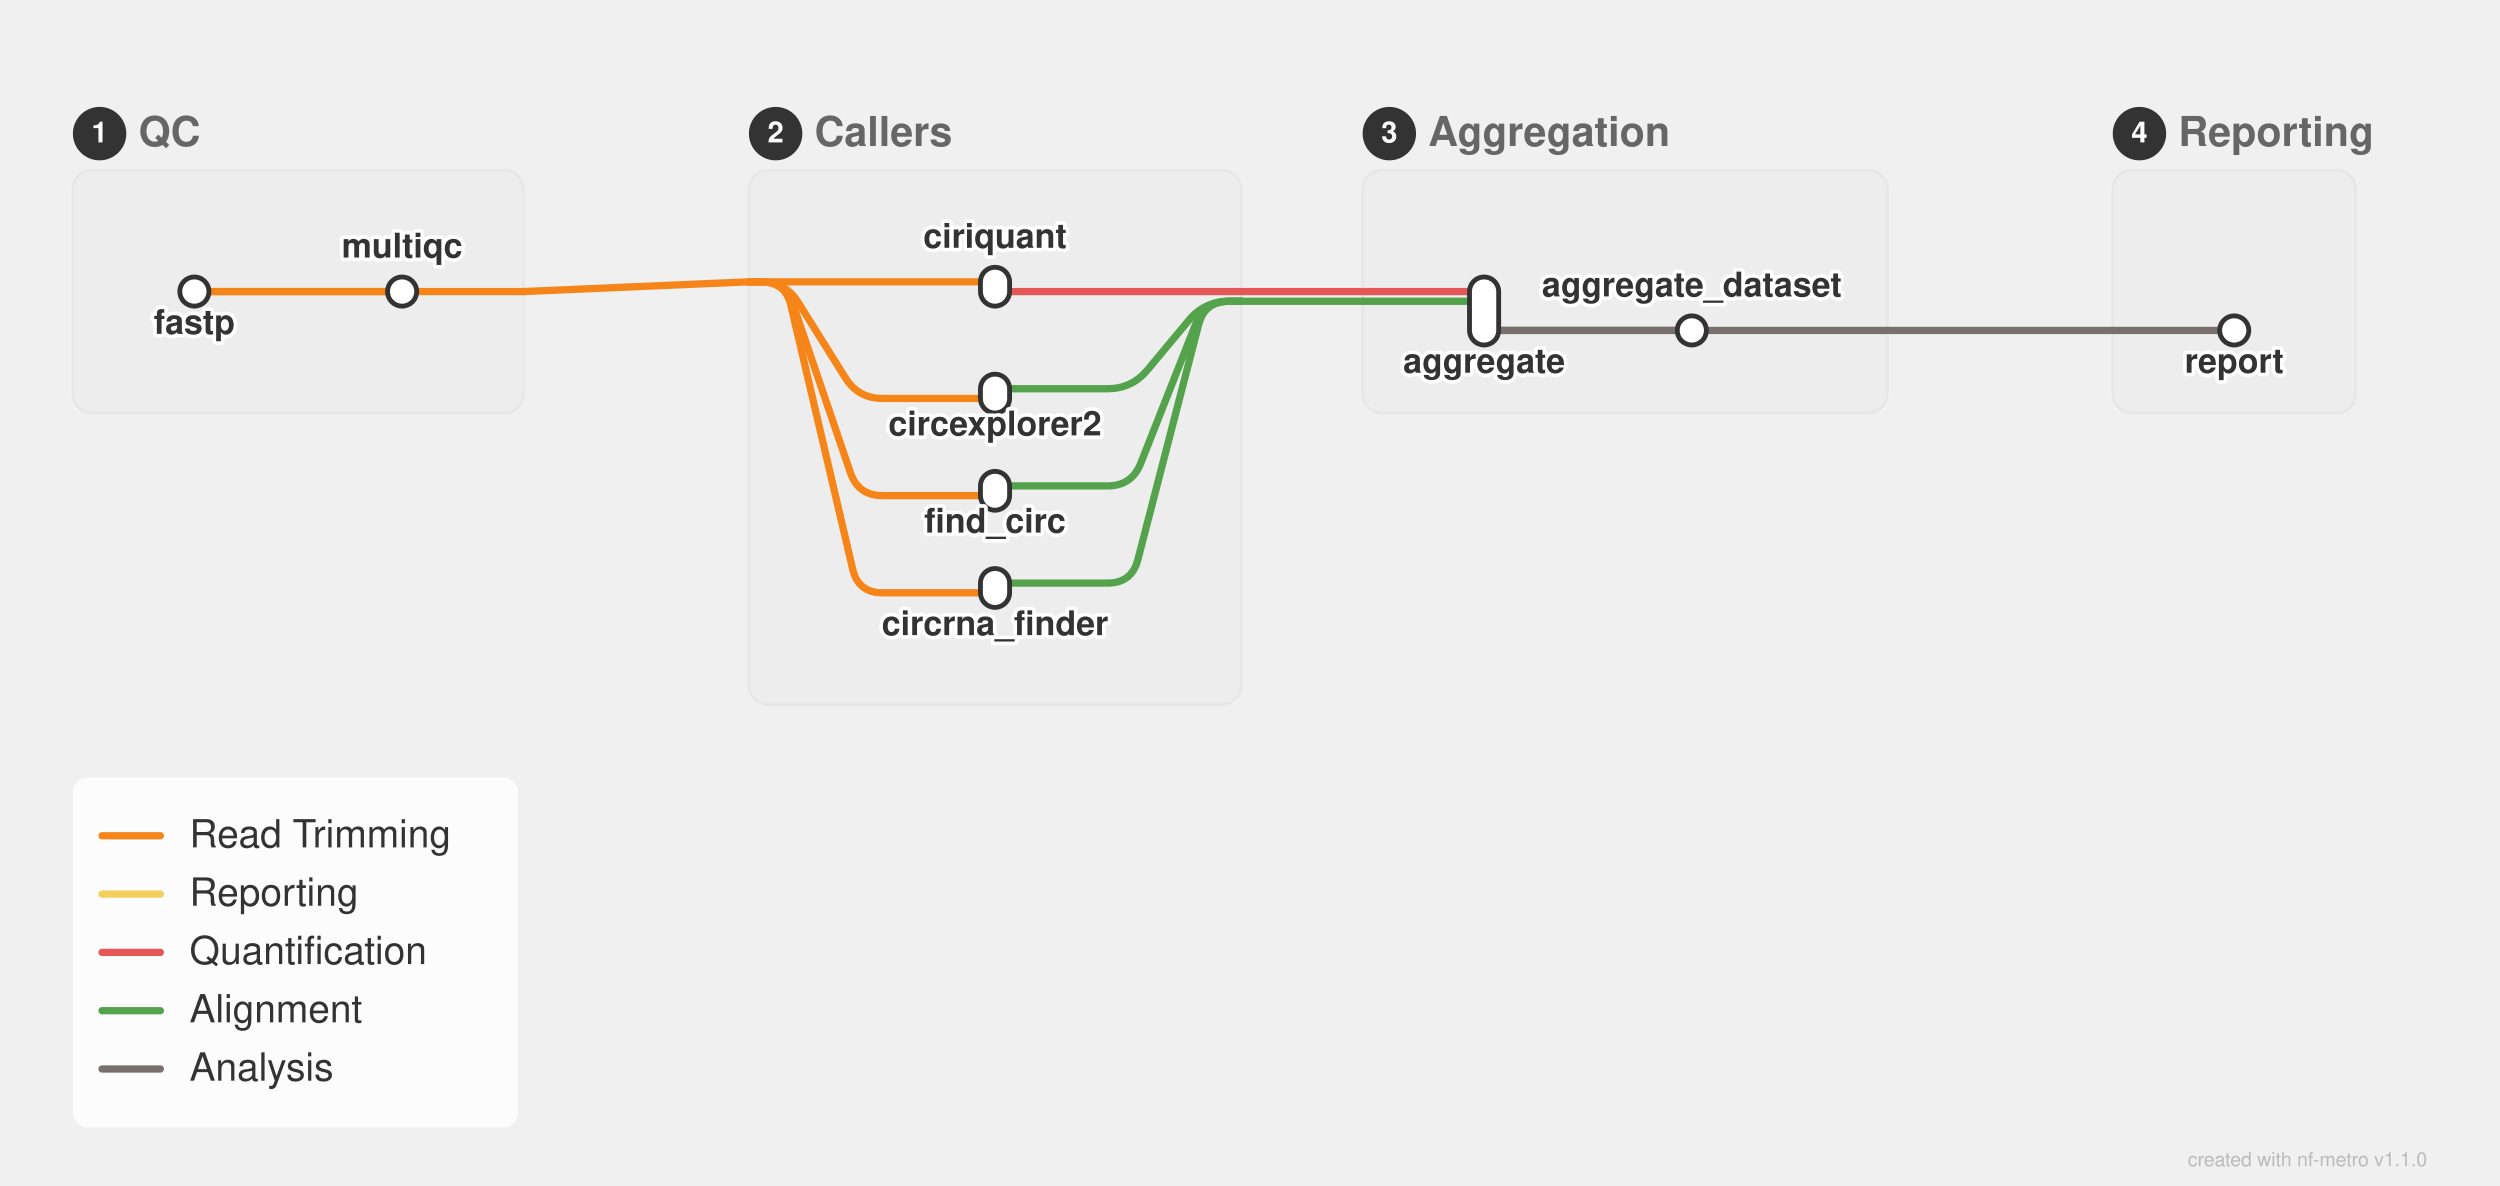
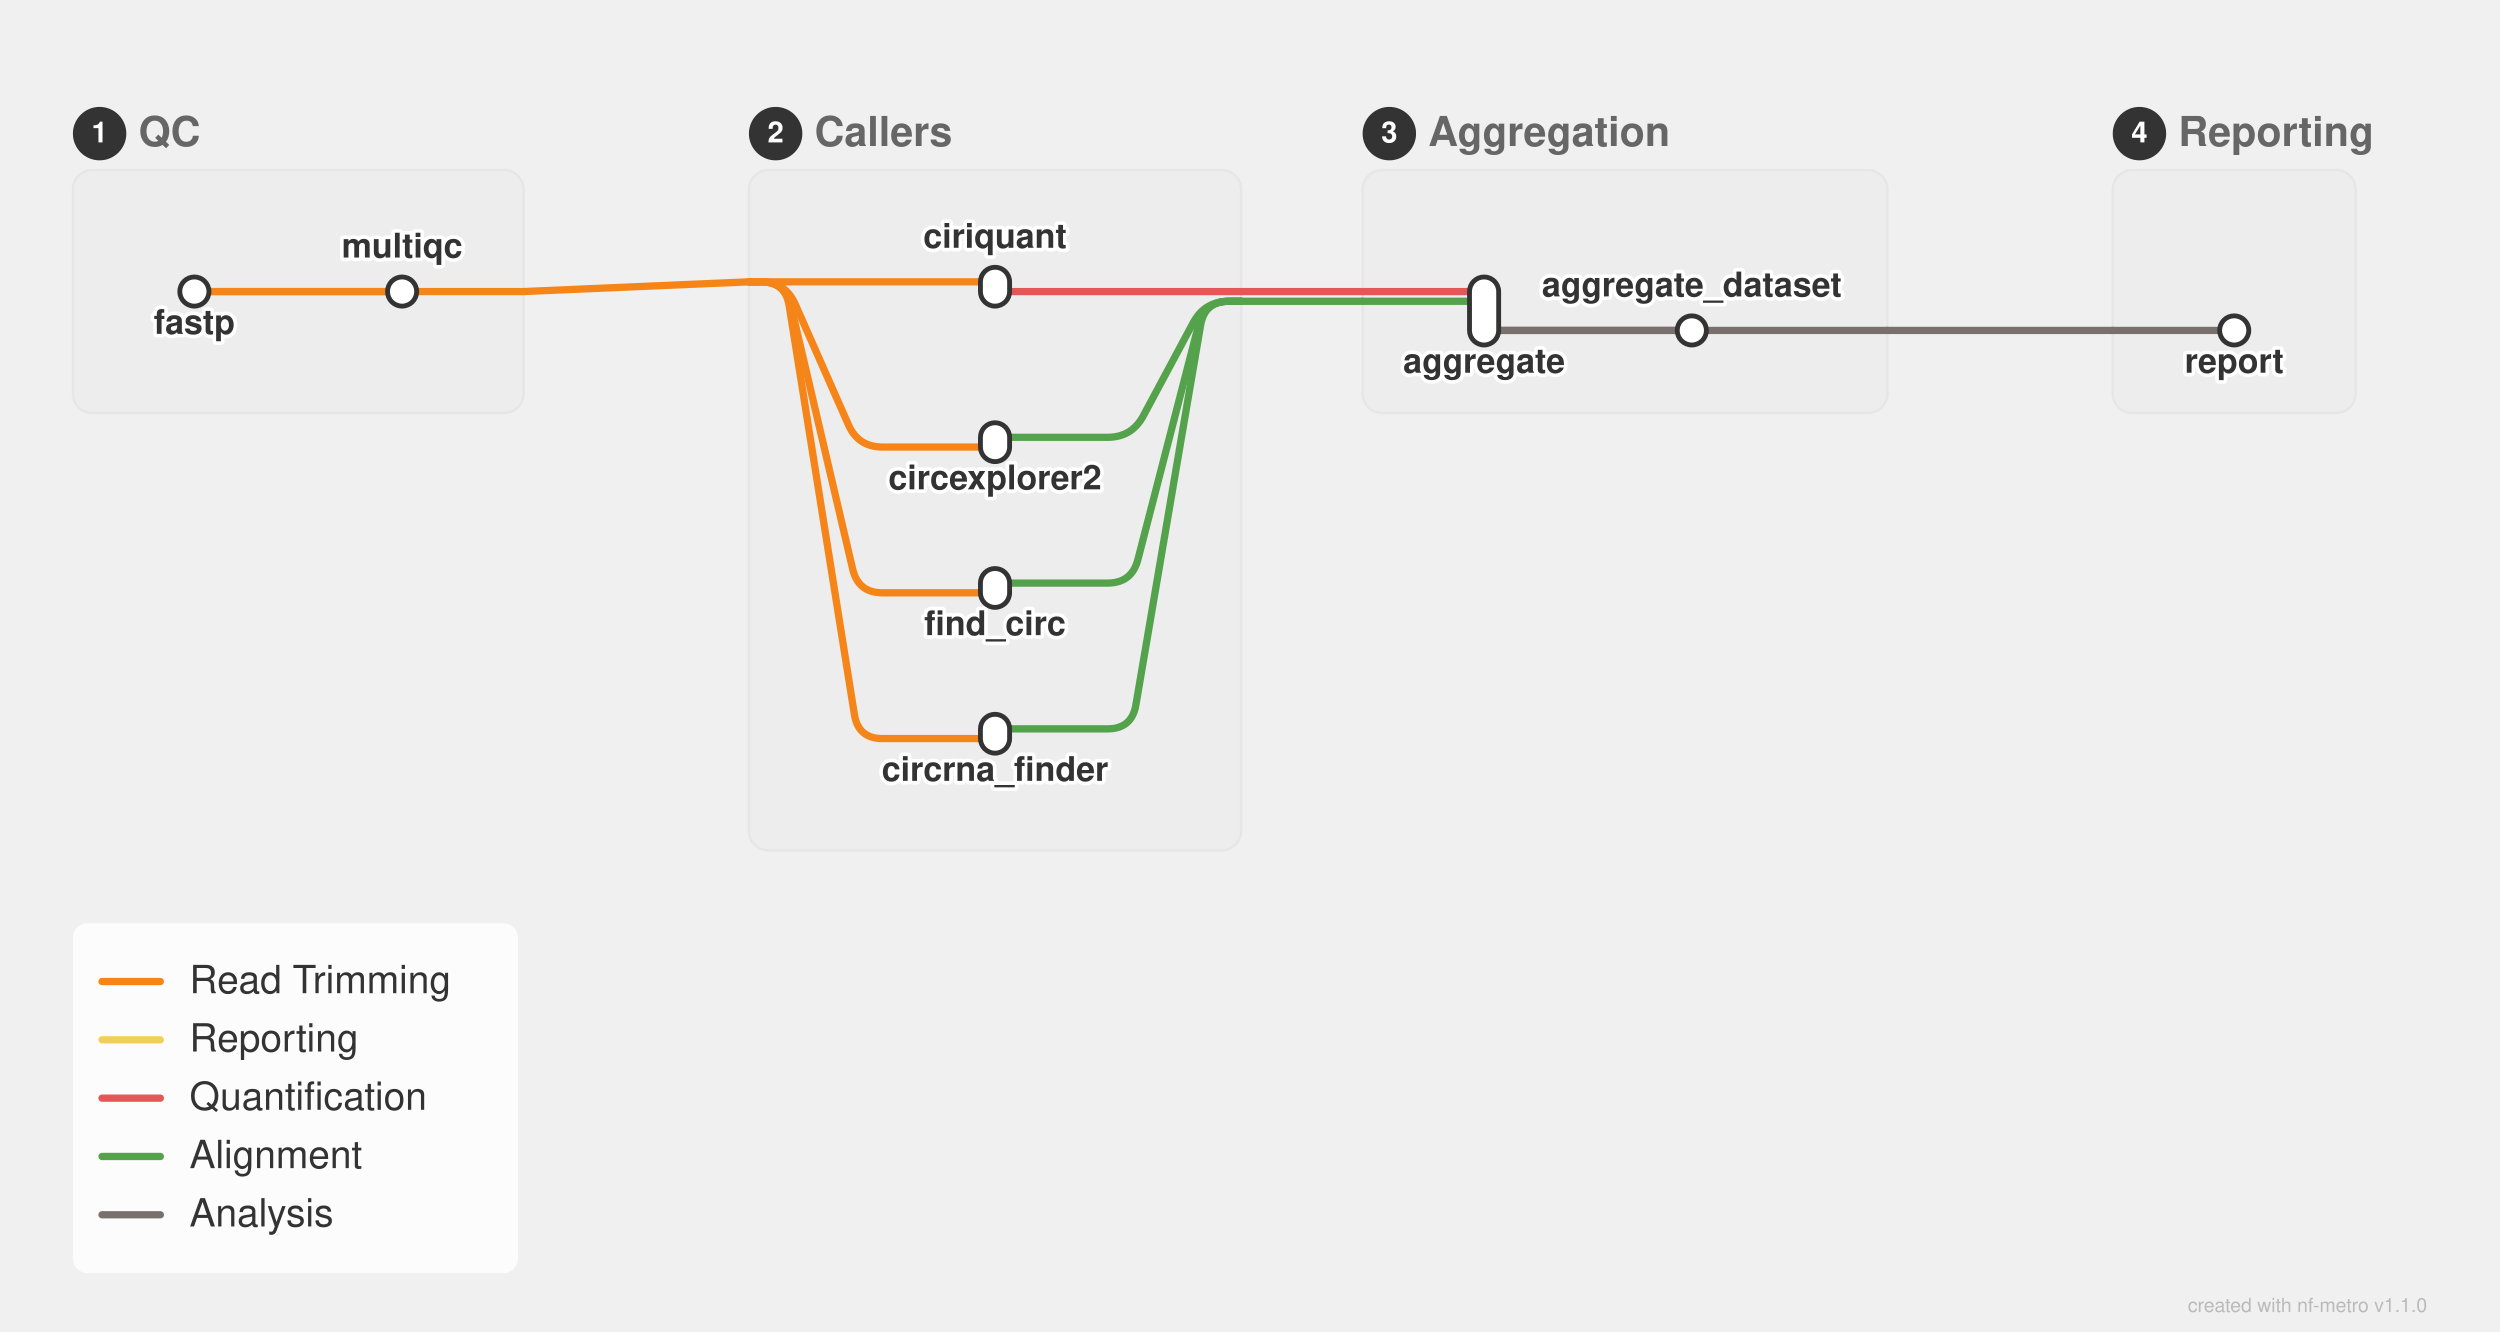
- <svg xmlns="http://www.w3.org/2000/svg" width="1029" height="488" viewBox="0 0 1029 488">
+ <svg xmlns="http://www.w3.org/2000/svg" width="1029" height="548" viewBox="0 0 1029 548">
  <defs>
</defs>
  <style>.nf-metro-title { fill: var(--nfm-map-title-color, #111111); }
.nf-metro-station-label { fill: var(--nfm-map-label-color, #333333); }
.nf-metro-section-box { fill: var(--nfm-map-section-fill, #ededed); stroke: var(--nfm-map-section-stroke, #e6e6e6); }
.nf-metro-section-label { fill: var(--nfm-map-section-label-color, #666666); }
.nf-metro-group-label { fill: var(--nfm-map-section-label-color, #666666); }
.nf-metro-group-underline { stroke: var(--nfm-map-section-label-color, #666666); }
.nf-metro-legend-bg { fill: var(--nfm-map-legend-bg, rgba(255, 255, 255, 0.8)); }
.nf-metro-legend-text { fill: var(--nfm-map-legend-text-color, #333333); }
.nf-metro-marker-stroke { stroke: var(--nfm-map-marker-stroke, #333333); }
.nf-metro-label-halo { fill: var(--nfm-map-bg, #ffffff); stroke: var(--nfm-map-bg, #ffffff); }</style>
  <style>@media (prefers-color-scheme: dark) {
    .nf-metro-section-label { fill: #d0d0d0; }
    .nf-metro-section-num-circle { fill: #777777; }
    .nf-metro-title { fill: #ffffff; }
}
</style>
  <rect x="30.0" y="70.0" width="185.5" height="100.0" rx="8" ry="8" fill="#ededed" stroke="#e6e6e6" stroke-width="1.0" class="nf-metro-section-box" data-section-id="qc" data-section-lines="trim" />
  <circle cx="41.0" cy="55.0" r="11" fill="#333333" class="nf-metro-section-num-circle" data-section-id="qc" />
  <text x="41.0" y="55.0" font-size="12" fill="#ffffff" font-family="'Helvetica Neue', Helvetica, Arial, sans-serif" font-weight="bold" text-anchor="middle" dy="0.3em" data-section-id="qc">1</text>
  <text x="57.0" y="55.0" font-size="17.0" fill="#666666" font-family="'Helvetica Neue', Helvetica, Arial, sans-serif" font-weight="bold" dy="0.3em" class="nf-metro-section-label" data-section-id="qc">QC</text>
-   <rect x="308.25" y="70.0" width="202.6" height="220.0" rx="8" ry="8" fill="#ededed" stroke="#e6e6e6" stroke-width="1.0" class="nf-metro-section-box" data-section-id="callers" data-section-lines="align,quantify,trim" />
+   <rect x="308.25" y="70.0" width="202.6" height="280.0" rx="8" ry="8" fill="#ededed" stroke="#e6e6e6" stroke-width="1.0" class="nf-metro-section-box" data-section-id="callers" data-section-lines="align,quantify,trim" />
  <circle cx="319.25" cy="55.0" r="11" fill="#333333" class="nf-metro-section-num-circle" data-section-id="callers" />
  <text x="319.25" y="55.0" font-size="12" fill="#ffffff" font-family="'Helvetica Neue', Helvetica, Arial, sans-serif" font-weight="bold" text-anchor="middle" dy="0.3em" data-section-id="callers">2</text>
  <text x="335.25" y="55.0" font-size="17.0" fill="#666666" font-family="'Helvetica Neue', Helvetica, Arial, sans-serif" font-weight="bold" dy="0.3em" class="nf-metro-section-label" data-section-id="callers">Callers</text>
  <rect x="560.85" y="70.0" width="216.0" height="100.0" rx="8" ry="8" fill="#ededed" stroke="#e6e6e6" stroke-width="1.0" class="nf-metro-section-box" data-section-id="aggregation" data-section-lines="align,generic,quantify" />
  <circle cx="571.85" cy="55.0" r="11" fill="#333333" class="nf-metro-section-num-circle" data-section-id="aggregation" />
  <text x="571.85" y="55.0" font-size="12" fill="#ffffff" font-family="'Helvetica Neue', Helvetica, Arial, sans-serif" font-weight="bold" text-anchor="middle" dy="0.3em" data-section-id="aggregation">3</text>
  <text x="587.85" y="55.0" font-size="17.0" fill="#666666" font-family="'Helvetica Neue', Helvetica, Arial, sans-serif" font-weight="bold" dy="0.3em" class="nf-metro-section-label" data-section-id="aggregation">Aggregation</text>
  <rect x="869.6" y="70.0" width="100.0" height="100.0" rx="8" ry="8" fill="#ededed" stroke="#e6e6e6" stroke-width="1.0" class="nf-metro-section-box" data-section-id="report" data-section-lines="generic" />
  <circle cx="880.6" cy="55.0" r="11" fill="#333333" class="nf-metro-section-num-circle" data-section-id="report" />
  <text x="880.6" y="55.0" font-size="12" fill="#ffffff" font-family="'Helvetica Neue', Helvetica, Arial, sans-serif" font-weight="bold" text-anchor="middle" dy="0.3em" data-section-id="report">4</text>
  <text x="896.6" y="55.0" font-size="17.0" fill="#666666" font-family="'Helvetica Neue', Helvetica, Arial, sans-serif" font-weight="bold" dy="0.3em" class="nf-metro-section-label" data-section-id="report">Reporting</text>
  <path d="M610.85,136.0 L696.35,136.0" stroke="#79706E" stroke-width="3.0" stroke-linecap="round" class="metro-line-generic" data-line-id="generic" />
  <path d="M610.85,136.0 L776.85,136.0" stroke="#79706E" stroke-width="3.0" stroke-linecap="round" class="metro-line-generic" data-line-id="generic" />
  <path d="M869.6,136.0 L919.6,136.0" stroke="#79706E" stroke-width="3.0" stroke-linecap="round" class="metro-line-generic" data-line-id="generic" />
  <path d="M776.85,136.0 L869.6,136.0" stroke="#79706E" stroke-width="3.0" stroke-linecap="round" class="metro-line-generic" data-line-id="generic" />
-   <path d="M409.55,160.0 L455.85,160.0 Q465.85,160.0,472.252,152.318 L489.448,131.682 Q495.85,124.0,505.85,124.0 L510.85,124.0" stroke="#54A24B" stroke-width="3.0" fill="none" stroke-linecap="round" stroke-linejoin="round" class="metro-line-align" data-line-id="align" />
+   <path d="M409.55,180.0 L455.85,180.0 Q465.85,180.0,470.572,171.185 L491.128,132.815 Q495.85,124.0,505.85,124.0 L510.85,124.0" stroke="#54A24B" stroke-width="3.0" fill="none" stroke-linecap="round" stroke-linejoin="round" class="metro-line-align" data-line-id="align" />
  <path d="M560.85,124.0 L610.85,124.0" stroke="#54A24B" stroke-width="3.0" stroke-linecap="round" class="metro-line-align" data-line-id="align" />
-   <path d="M409.55,200.0 L455.85,200.0 Q465.85,200.0,469.522,190.698 L492.178,133.302 Q495.85,124.0,505.85,124.0 L510.85,124.0" stroke="#54A24B" stroke-width="3.0" fill="none" stroke-linecap="round" stroke-linejoin="round" class="metro-line-align" data-line-id="align" />
  <path d="M409.55,240.0 L455.85,240.0 Q465.85,240.0,468.354,230.319 L493.346,133.681 Q495.85,124.0,505.85,124.0 L510.85,124.0" stroke="#54A24B" stroke-width="3.0" fill="none" stroke-linecap="round" stroke-linejoin="round" class="metro-line-align" data-line-id="align" />
+   <path d="M409.55,300.0 L455.85,300.0 Q465.85,300.0,467.53,290.142 L494.17,133.858 Q495.85,124.0,505.85,124.0 L510.85,124.0" stroke="#54A24B" stroke-width="3.0" fill="none" stroke-linecap="round" stroke-linejoin="round" class="metro-line-align" data-line-id="align" />
  <path d="M510.85,124.0 L560.85,124.0" stroke="#54A24B" stroke-width="3.0" stroke-linecap="round" class="metro-line-align" data-line-id="align" />
  <path d="M409.55,120.0 L510.85,120.0" stroke="#E45756" stroke-width="3.0" stroke-linecap="round" class="metro-line-quantify" data-line-id="quantify" />
  <path d="M560.85,120.0 L610.85,120.0" stroke="#E45756" stroke-width="3.0" stroke-linecap="round" class="metro-line-quantify" data-line-id="quantify" />
  <path d="M510.85,120.0 L560.85,120.0" stroke="#E45756" stroke-width="3.0" stroke-linecap="round" class="metro-line-quantify" data-line-id="quantify" />
  <path d="M80.0,120.0 L165.5,120.0" stroke="#F58518" stroke-width="3.0" stroke-linecap="round" class="metro-line-trim" data-line-id="trim" />
  <path d="M80.0,120.0 L215.5,120.0" stroke="#F58518" stroke-width="3.0" stroke-linecap="round" class="metro-line-trim" data-line-id="trim" />
  <path d="M308.25,116.0 L409.55,116.0" stroke="#F58518" stroke-width="3.0" stroke-linecap="round" class="metro-line-trim" data-line-id="trim" />
-   <path d="M308.25,116.0 L313.25,116.0 Q323.25,116.0,328.55,124.48 L347.95,155.52 Q353.25,164.0,363.25,164.0 L409.55,164.0" stroke="#F58518" stroke-width="3.0" fill="none" stroke-linecap="round" stroke-linejoin="round" class="metro-line-trim" data-line-id="trim" />
-   <path d="M308.25,116.0 L313.25,116.0 Q323.25,116.0,326.477,125.465 L350.023,194.535 Q353.25,204.0,363.25,204.0 L409.55,204.0" stroke="#F58518" stroke-width="3.0" fill="none" stroke-linecap="round" stroke-linejoin="round" class="metro-line-trim" data-line-id="trim" />
+   <path d="M308.25,116.0 L313.25,116.0 Q323.25,116.0,327.286,125.149 L349.214,174.851 Q353.25,184.0,363.25,184.0 L409.55,184.0" stroke="#F58518" stroke-width="3.0" fill="none" stroke-linecap="round" stroke-linejoin="round" class="metro-line-trim" data-line-id="trim" />
  <path d="M308.25,116.0 L313.25,116.0 Q323.25,116.0,325.532,125.736 L350.968,234.264 Q353.25,244.0,363.25,244.0 L409.55,244.0" stroke="#F58518" stroke-width="3.0" fill="none" stroke-linecap="round" stroke-linejoin="round" class="metro-line-trim" data-line-id="trim" />
+   <path d="M308.25,116.0 L313.25,116.0 Q323.25,116.0,324.826,125.875 L351.674,294.125 Q353.25,304.0,363.25,304.0 L409.55,304.0" stroke="#F58518" stroke-width="3.0" fill="none" stroke-linecap="round" stroke-linejoin="round" class="metro-line-trim" data-line-id="trim" />
  <path d="M215.5,120.0 L308.25,116.0" stroke="#F58518" stroke-width="3.0" stroke-linecap="round" class="metro-line-trim" data-line-id="trim" />
  <g class="nf-metro-station-group" data-node-id="n0" data-node-cx="80.0" data-node-cy="120.0" data-node-r="6.0" data-node-groups="trim" data-node-region="qc" data-node-w="12.0" data-node-h="12.0" data-node-rx="6.0">
    <rect x="74.0" y="114.0" width="12.0" height="12.0" rx="6.0" ry="6.0" fill="#ffffff" stroke="#333333" stroke-width="2.0" class="nf-metro-station" data-station-id="n0" data-station-lines="trim" data-station-label="fastp" data-section-id="qc" data-section-name="QC" />
  </g>
  <g class="nf-metro-station-group" data-node-id="n1" data-node-cx="165.5" data-node-cy="120.0" data-node-r="6.0" data-node-groups="trim" data-node-region="qc" data-node-w="12.0" data-node-h="12.0" data-node-rx="6.0">
    <rect x="159.5" y="114.0" width="12.0" height="12.0" rx="6.0" ry="6.0" fill="#ffffff" stroke="#333333" stroke-width="2.0" class="nf-metro-station" data-station-id="n1" data-station-lines="trim" data-station-label="multiqc" data-section-id="qc" data-section-name="QC" />
  </g>
  <g class="nf-metro-station-group" data-node-id="n2" data-node-cx="409.6" data-node-cy="118.0" data-node-r="6.0" data-node-groups="quantify,trim" data-node-region="callers" data-node-w="12.0" data-node-h="16.0" data-node-rx="6.0">
    <rect x="403.55" y="110.0" width="12.0" height="16.0" rx="6.0" ry="6.0" fill="#ffffff" stroke="#333333" stroke-width="2.0" class="nf-metro-station" data-station-id="n2" data-station-lines="quantify,trim" data-station-label="ciriquant" data-section-id="callers" data-section-name="Callers" />
  </g>
-   <g class="nf-metro-station-group" data-node-id="n3" data-node-cx="409.6" data-node-cy="162.0" data-node-r="6.0" data-node-groups="align,trim" data-node-region="callers" data-node-w="12.0" data-node-h="16.0" data-node-rx="6.0">
-     <rect x="403.55" y="154.0" width="12.0" height="16.0" rx="6.0" ry="6.0" fill="#ffffff" stroke="#333333" stroke-width="2.0" class="nf-metro-station" data-station-id="n3" data-station-lines="align,trim" data-station-label="circexplorer2" data-section-id="callers" data-section-name="Callers" />
+   <g class="nf-metro-station-group" data-node-id="n3" data-node-cx="409.6" data-node-cy="182.0" data-node-r="6.0" data-node-groups="align,trim" data-node-region="callers" data-node-w="12.0" data-node-h="16.0" data-node-rx="6.0">
+     <rect x="403.55" y="174.0" width="12.0" height="16.0" rx="6.0" ry="6.0" fill="#ffffff" stroke="#333333" stroke-width="2.0" class="nf-metro-station" data-station-id="n3" data-station-lines="align,trim" data-station-label="circexplorer2" data-section-id="callers" data-section-name="Callers" />
  </g>
-   <g class="nf-metro-station-group" data-node-id="n4" data-node-cx="409.6" data-node-cy="202.0" data-node-r="6.0" data-node-groups="align,trim" data-node-region="callers" data-node-w="12.0" data-node-h="16.0" data-node-rx="6.0">
-     <rect x="403.55" y="194.0" width="12.0" height="16.0" rx="6.0" ry="6.0" fill="#ffffff" stroke="#333333" stroke-width="2.0" class="nf-metro-station" data-station-id="n4" data-station-lines="align,trim" data-station-label="find_circ" data-section-id="callers" data-section-name="Callers" />
+   <g class="nf-metro-station-group" data-node-id="n4" data-node-cx="409.6" data-node-cy="242.0" data-node-r="6.0" data-node-groups="align,trim" data-node-region="callers" data-node-w="12.0" data-node-h="16.0" data-node-rx="6.0">
+     <rect x="403.55" y="234.0" width="12.0" height="16.0" rx="6.0" ry="6.0" fill="#ffffff" stroke="#333333" stroke-width="2.0" class="nf-metro-station" data-station-id="n4" data-station-lines="align,trim" data-station-label="find_circ" data-section-id="callers" data-section-name="Callers" />
  </g>
-   <g class="nf-metro-station-group" data-node-id="n5" data-node-cx="409.6" data-node-cy="242.0" data-node-r="6.0" data-node-groups="align,trim" data-node-region="callers" data-node-w="12.0" data-node-h="16.0" data-node-rx="6.0">
-     <rect x="403.55" y="234.0" width="12.0" height="16.0" rx="6.0" ry="6.0" fill="#ffffff" stroke="#333333" stroke-width="2.0" class="nf-metro-station" data-station-id="n5" data-station-lines="align,trim" data-station-label="circrna_finder" data-section-id="callers" data-section-name="Callers" />
+   <g class="nf-metro-station-group" data-node-id="n5" data-node-cx="409.6" data-node-cy="302.0" data-node-r="6.0" data-node-groups="align,trim" data-node-region="callers" data-node-w="12.0" data-node-h="16.0" data-node-rx="6.0">
+     <rect x="403.55" y="294.0" width="12.0" height="16.0" rx="6.0" ry="6.0" fill="#ffffff" stroke="#333333" stroke-width="2.0" class="nf-metro-station" data-station-id="n5" data-station-lines="align,trim" data-station-label="circrna_finder" data-section-id="callers" data-section-name="Callers" />
  </g>
  <g class="nf-metro-station-group" data-node-id="n6" data-node-cx="610.9" data-node-cy="128.0" data-node-r="6.0" data-node-groups="align,generic,quantify" data-node-region="aggregation" data-node-w="12.0" data-node-h="28.0" data-node-rx="6.0">
    <rect x="604.85" y="114.0" width="12.0" height="28.0" rx="6.0" ry="6.0" fill="#ffffff" stroke="#333333" stroke-width="2.0" class="nf-metro-station" data-station-id="n6" data-station-lines="align,generic,quantify" data-station-label="aggregate" data-section-id="aggregation" data-section-name="Aggregation" />
  </g>
  <g class="nf-metro-station-group" data-node-id="n7" data-node-cx="696.4" data-node-cy="136.0" data-node-r="6.0" data-node-groups="generic" data-node-region="aggregation" data-node-w="12.0" data-node-h="12.0" data-node-rx="6.0">
    <rect x="690.35" y="130.0" width="12.0" height="12.0" rx="6.0" ry="6.0" fill="#ffffff" stroke="#333333" stroke-width="2.0" class="nf-metro-station" data-station-id="n7" data-station-lines="generic" data-station-label="aggregate_dataset" data-section-id="aggregation" data-section-name="Aggregation" />
  </g>
  <g class="nf-metro-station-group" data-node-id="n8" data-node-cx="919.6" data-node-cy="136.0" data-node-r="6.0" data-node-groups="generic" data-node-region="report" data-node-w="12.0" data-node-h="12.0" data-node-rx="6.0">
    <rect x="913.6" y="130.0" width="12.0" height="12.0" rx="6.0" ry="6.0" fill="#ffffff" stroke="#333333" stroke-width="2.0" class="nf-metro-station" data-station-id="n8" data-station-lines="generic" data-station-label="report" data-section-id="report" data-section-name="Reporting" />
  </g>
  <text x="80.0" y="131.0" font-size="14.0" fill="#ffffff" stroke="#ffffff" stroke-width="3.0" stroke-linejoin="round" font-family="'Helvetica Neue', Helvetica, Arial, sans-serif" font-weight="bold" aria-hidden="true" class="nf-metro-label-halo" text-anchor="middle" dominant-baseline="hanging">fastp</text>
  <text x="80.0" y="131.0" font-size="14.0" fill="#333333" font-family="'Helvetica Neue', Helvetica, Arial, sans-serif" font-weight="bold" text-anchor="middle" dominant-baseline="hanging" data-station-id="n0" class="nf-metro-station-label">fastp</text>
  <text x="610.85" y="147.0" font-size="14.0" fill="#ffffff" stroke="#ffffff" stroke-width="3.0" stroke-linejoin="round" font-family="'Helvetica Neue', Helvetica, Arial, sans-serif" font-weight="bold" aria-hidden="true" class="nf-metro-label-halo" text-anchor="middle" dominant-baseline="hanging">aggregate</text>
  <text x="610.85" y="147.0" font-size="14.0" fill="#333333" font-family="'Helvetica Neue', Helvetica, Arial, sans-serif" font-weight="bold" text-anchor="middle" dominant-baseline="hanging" data-station-id="n6" class="nf-metro-station-label">aggregate</text>
  <text x="409.55" y="102.0" font-size="14.0" fill="#ffffff" stroke="#ffffff" stroke-width="3.0" stroke-linejoin="round" font-family="'Helvetica Neue', Helvetica, Arial, sans-serif" font-weight="bold" aria-hidden="true" class="nf-metro-label-halo" text-anchor="middle" dominant-baseline="auto">ciriquant</text>
  <text x="409.55" y="102.0" font-size="14.0" fill="#333333" font-family="'Helvetica Neue', Helvetica, Arial, sans-serif" font-weight="bold" text-anchor="middle" dominant-baseline="auto" data-station-id="n2" class="nf-metro-station-label">ciriquant</text>
  <text x="919.6" y="147.0" font-size="14.0" fill="#ffffff" stroke="#ffffff" stroke-width="3.0" stroke-linejoin="round" font-family="'Helvetica Neue', Helvetica, Arial, sans-serif" font-weight="bold" aria-hidden="true" class="nf-metro-label-halo" text-anchor="middle" dominant-baseline="hanging">report</text>
  <text x="919.6" y="147.0" font-size="14.0" fill="#333333" font-family="'Helvetica Neue', Helvetica, Arial, sans-serif" font-weight="bold" text-anchor="middle" dominant-baseline="hanging" data-station-id="n8" class="nf-metro-station-label">report</text>
-   <text x="409.55" y="172.8" font-size="14.0" fill="#ffffff" stroke="#ffffff" stroke-width="3.0" stroke-linejoin="round" font-family="'Helvetica Neue', Helvetica, Arial, sans-serif" font-weight="bold" aria-hidden="true" class="nf-metro-label-halo" text-anchor="middle" dominant-baseline="hanging">circexplorer2</text>
-   <text x="409.55" y="172.8" font-size="14.0" fill="#333333" font-family="'Helvetica Neue', Helvetica, Arial, sans-serif" font-weight="bold" text-anchor="middle" dominant-baseline="hanging" data-station-id="n3" class="nf-metro-station-label">circexplorer2</text>
-   <text x="409.55" y="212.8" font-size="14.0" fill="#ffffff" stroke="#ffffff" stroke-width="3.0" stroke-linejoin="round" font-family="'Helvetica Neue', Helvetica, Arial, sans-serif" font-weight="bold" aria-hidden="true" class="nf-metro-label-halo" text-anchor="middle" dominant-baseline="hanging">find_circ</text>
-   <text x="409.55" y="212.8" font-size="14.0" fill="#333333" font-family="'Helvetica Neue', Helvetica, Arial, sans-serif" font-weight="bold" text-anchor="middle" dominant-baseline="hanging" data-station-id="n4" class="nf-metro-station-label">find_circ</text>
-   <text x="409.55" y="255.0" font-size="14.0" fill="#ffffff" stroke="#ffffff" stroke-width="3.0" stroke-linejoin="round" font-family="'Helvetica Neue', Helvetica, Arial, sans-serif" font-weight="bold" aria-hidden="true" class="nf-metro-label-halo" text-anchor="middle" dominant-baseline="hanging">circrna_finder</text>
-   <text x="409.55" y="255.0" font-size="14.0" fill="#333333" font-family="'Helvetica Neue', Helvetica, Arial, sans-serif" font-weight="bold" text-anchor="middle" dominant-baseline="hanging" data-station-id="n5" class="nf-metro-station-label">circrna_finder</text>
+   <text x="409.55" y="195.0" font-size="14.0" fill="#ffffff" stroke="#ffffff" stroke-width="3.0" stroke-linejoin="round" font-family="'Helvetica Neue', Helvetica, Arial, sans-serif" font-weight="bold" aria-hidden="true" class="nf-metro-label-halo" text-anchor="middle" dominant-baseline="hanging">circexplorer2</text>
+   <text x="409.55" y="195.0" font-size="14.0" fill="#333333" font-family="'Helvetica Neue', Helvetica, Arial, sans-serif" font-weight="bold" text-anchor="middle" dominant-baseline="hanging" data-station-id="n3" class="nf-metro-station-label">circexplorer2</text>
+   <text x="409.55" y="255.0" font-size="14.0" fill="#ffffff" stroke="#ffffff" stroke-width="3.0" stroke-linejoin="round" font-family="'Helvetica Neue', Helvetica, Arial, sans-serif" font-weight="bold" aria-hidden="true" class="nf-metro-label-halo" text-anchor="middle" dominant-baseline="hanging">find_circ</text>
+   <text x="409.55" y="255.0" font-size="14.0" fill="#333333" font-family="'Helvetica Neue', Helvetica, Arial, sans-serif" font-weight="bold" text-anchor="middle" dominant-baseline="hanging" data-station-id="n4" class="nf-metro-station-label">find_circ</text>
+   <text x="409.55" y="315.0" font-size="14.0" fill="#ffffff" stroke="#ffffff" stroke-width="3.0" stroke-linejoin="round" font-family="'Helvetica Neue', Helvetica, Arial, sans-serif" font-weight="bold" aria-hidden="true" class="nf-metro-label-halo" text-anchor="middle" dominant-baseline="hanging">circrna_finder</text>
+   <text x="409.55" y="315.0" font-size="14.0" fill="#333333" font-family="'Helvetica Neue', Helvetica, Arial, sans-serif" font-weight="bold" text-anchor="middle" dominant-baseline="hanging" data-station-id="n5" class="nf-metro-station-label">circrna_finder</text>
  <text x="165.5" y="106.0" font-size="14.0" fill="#ffffff" stroke="#ffffff" stroke-width="3.0" stroke-linejoin="round" font-family="'Helvetica Neue', Helvetica, Arial, sans-serif" font-weight="bold" aria-hidden="true" class="nf-metro-label-halo" text-anchor="middle" dominant-baseline="auto">multiqc</text>
  <text x="165.5" y="106.0" font-size="14.0" fill="#333333" font-family="'Helvetica Neue', Helvetica, Arial, sans-serif" font-weight="bold" text-anchor="middle" dominant-baseline="auto" data-station-id="n1" class="nf-metro-station-label">multiqc</text>
  <text x="696.35" y="122.0" font-size="14.0" fill="#ffffff" stroke="#ffffff" stroke-width="3.0" stroke-linejoin="round" font-family="'Helvetica Neue', Helvetica, Arial, sans-serif" font-weight="bold" aria-hidden="true" class="nf-metro-label-halo" text-anchor="middle" dominant-baseline="auto">aggregate_dataset</text>
  <text x="696.35" y="122.0" font-size="14.0" fill="#333333" font-family="'Helvetica Neue', Helvetica, Arial, sans-serif" font-weight="bold" text-anchor="middle" dominant-baseline="auto" data-station-id="n7" class="nf-metro-station-label">aggregate_dataset</text>
-   <rect x="30.0" y="320.0" width="183.2" height="144.0" rx="6" ry="6" fill="rgba(255, 255, 255, 0.8)" class="nf-metro-legend-bg" />
-   <path d="M42.0,344.0 L66.0,344.0" stroke="#F58518" stroke-width="3.0" stroke-linecap="round" />
-   <text x="78.0" y="344.0" font-size="16.0" fill="#333333" font-family="'Helvetica Neue', Helvetica, Arial, sans-serif" dy="0.3em" class="nf-metro-legend-text">Read Trimming</text>
-   <path d="M42.0,368.0 L66.0,368.0" stroke="#F2CF5B" stroke-width="3.0" stroke-linecap="round" />
-   <text x="78.0" y="368.0" font-size="16.0" fill="#333333" font-family="'Helvetica Neue', Helvetica, Arial, sans-serif" dy="0.3em" class="nf-metro-legend-text">Reporting</text>
-   <path d="M42.0,392.0 L66.0,392.0" stroke="#E45756" stroke-width="3.0" stroke-linecap="round" />
-   <text x="78.0" y="392.0" font-size="16.0" fill="#333333" font-family="'Helvetica Neue', Helvetica, Arial, sans-serif" dy="0.3em" class="nf-metro-legend-text">Quantification</text>
-   <path d="M42.0,416.0 L66.0,416.0" stroke="#54A24B" stroke-width="3.0" stroke-linecap="round" />
-   <text x="78.0" y="416.0" font-size="16.0" fill="#333333" font-family="'Helvetica Neue', Helvetica, Arial, sans-serif" dy="0.3em" class="nf-metro-legend-text">Alignment</text>
-   <path d="M42.0,440.0 L66.0,440.0" stroke="#79706E" stroke-width="3.0" stroke-linecap="round" />
-   <text x="78.0" y="440.0" font-size="16.0" fill="#333333" font-family="'Helvetica Neue', Helvetica, Arial, sans-serif" dy="0.3em" class="nf-metro-legend-text">Analysis</text>
-   <text x="999.0" y="480.0" font-size="8" fill="rgba(150, 150, 150, 0.6)" font-family="'Helvetica Neue', Helvetica, Arial, sans-serif" text-anchor="end">created with nf-metro v1.1.0</text>
+   <rect x="30.0" y="380.0" width="183.2" height="144.0" rx="6" ry="6" fill="rgba(255, 255, 255, 0.8)" class="nf-metro-legend-bg" />
+   <path d="M42.0,404.0 L66.0,404.0" stroke="#F58518" stroke-width="3.0" stroke-linecap="round" />
+   <text x="78.0" y="404.0" font-size="16.0" fill="#333333" font-family="'Helvetica Neue', Helvetica, Arial, sans-serif" dy="0.3em" class="nf-metro-legend-text">Read Trimming</text>
+   <path d="M42.0,428.0 L66.0,428.0" stroke="#F2CF5B" stroke-width="3.0" stroke-linecap="round" />
+   <text x="78.0" y="428.0" font-size="16.0" fill="#333333" font-family="'Helvetica Neue', Helvetica, Arial, sans-serif" dy="0.3em" class="nf-metro-legend-text">Reporting</text>
+   <path d="M42.0,452.0 L66.0,452.0" stroke="#E45756" stroke-width="3.0" stroke-linecap="round" />
+   <text x="78.0" y="452.0" font-size="16.0" fill="#333333" font-family="'Helvetica Neue', Helvetica, Arial, sans-serif" dy="0.3em" class="nf-metro-legend-text">Quantification</text>
+   <path d="M42.0,476.0 L66.0,476.0" stroke="#54A24B" stroke-width="3.0" stroke-linecap="round" />
+   <text x="78.0" y="476.0" font-size="16.0" fill="#333333" font-family="'Helvetica Neue', Helvetica, Arial, sans-serif" dy="0.3em" class="nf-metro-legend-text">Alignment</text>
+   <path d="M42.0,500.0 L66.0,500.0" stroke="#79706E" stroke-width="3.0" stroke-linecap="round" />
+   <text x="78.0" y="500.0" font-size="16.0" fill="#333333" font-family="'Helvetica Neue', Helvetica, Arial, sans-serif" dy="0.3em" class="nf-metro-legend-text">Analysis</text>
+   <text x="999.0" y="540.0" font-size="8" fill="rgba(150, 150, 150, 0.6)" font-family="'Helvetica Neue', Helvetica, Arial, sans-serif" text-anchor="end">created with nf-metro v1.1.0</text>
</svg>
